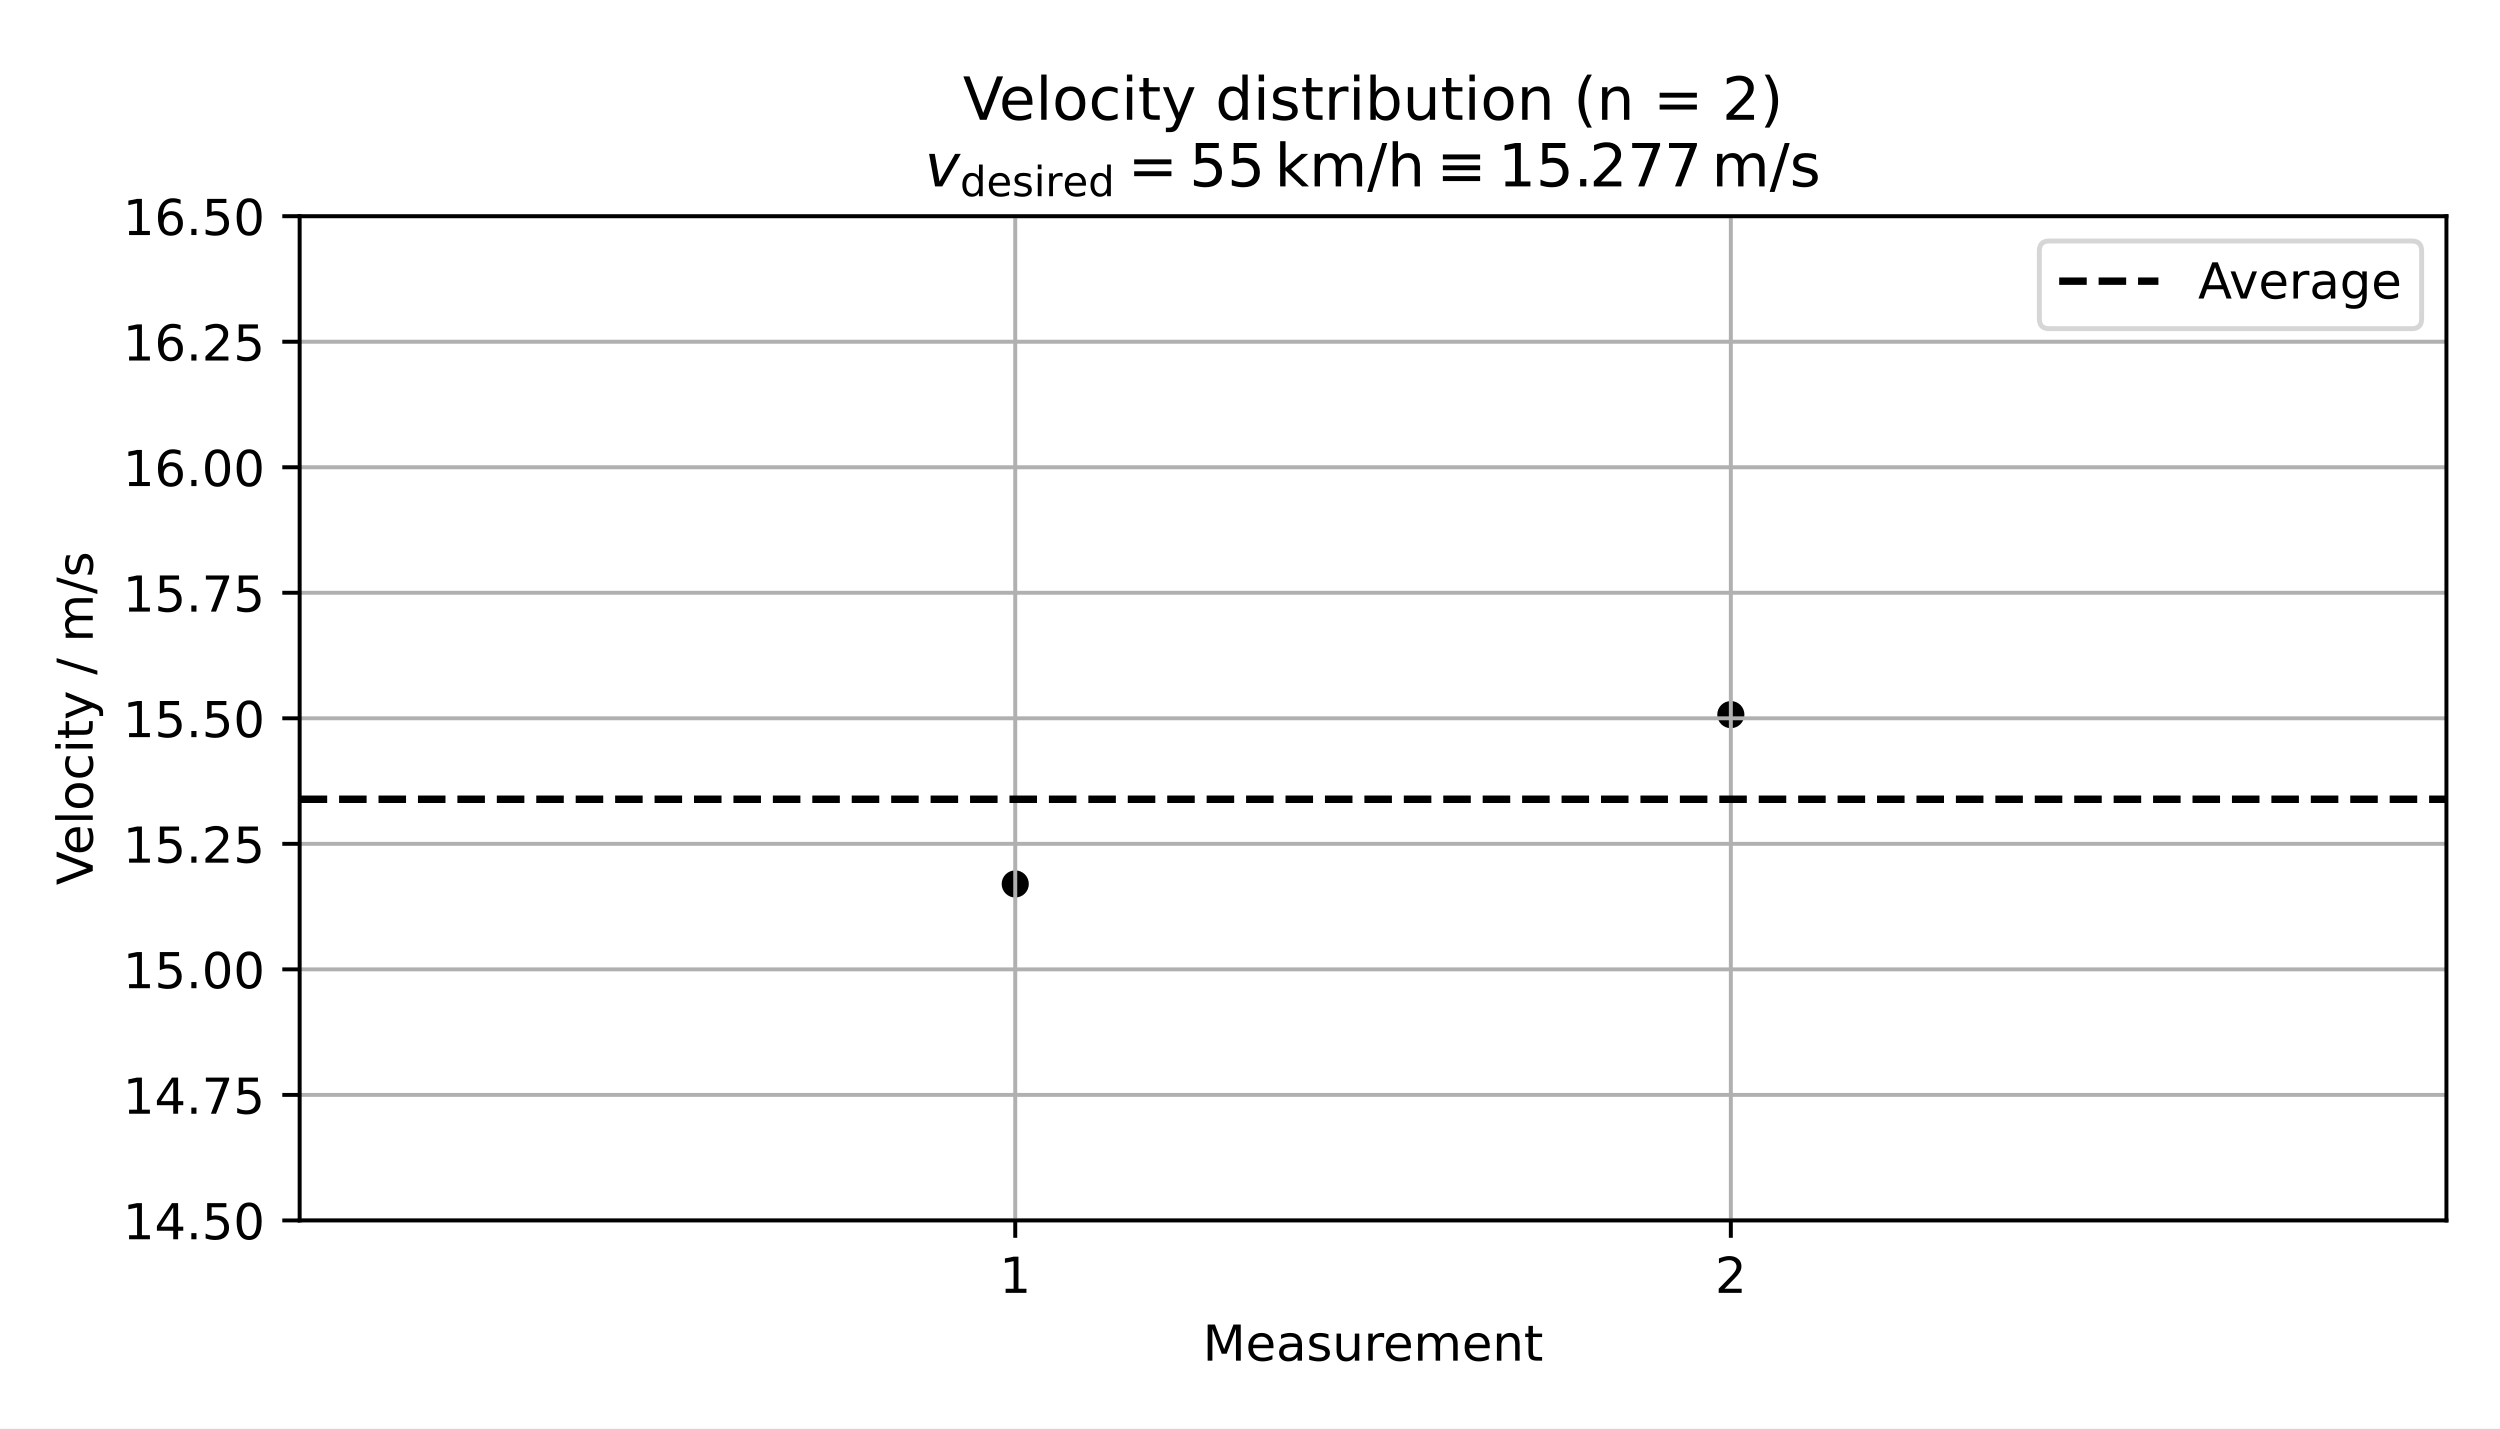
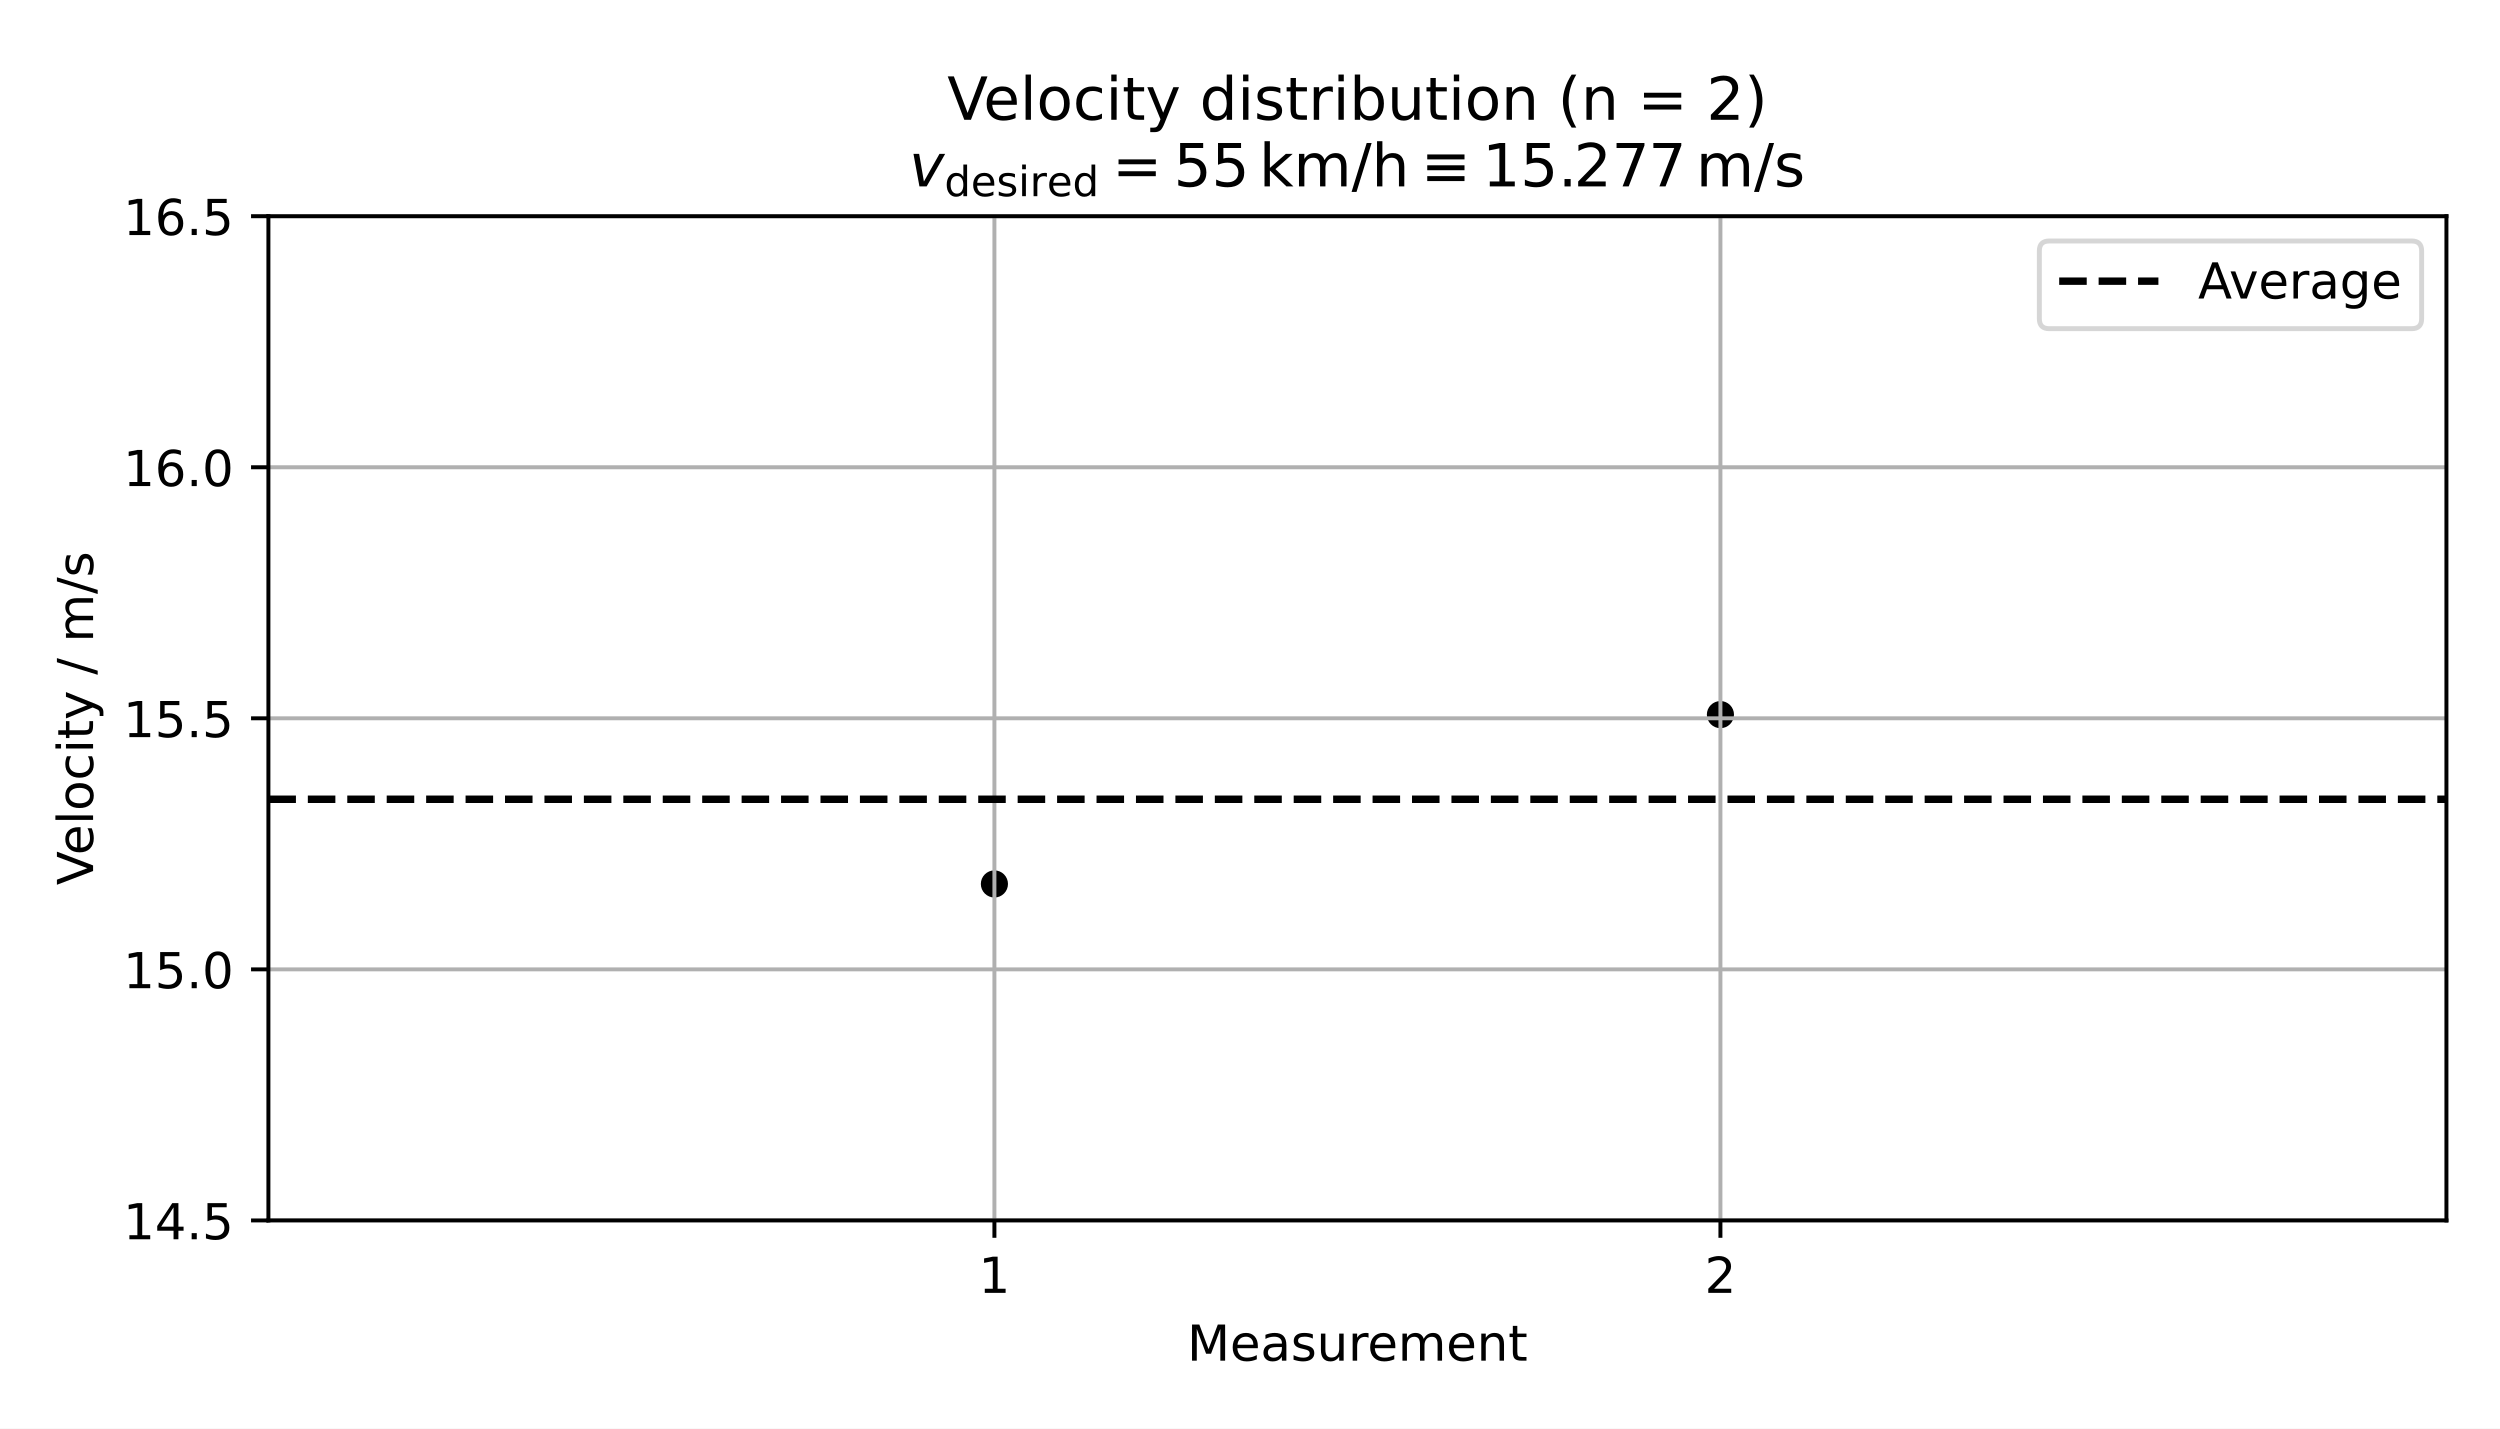
<svg xmlns="http://www.w3.org/2000/svg" xmlns:xlink="http://www.w3.org/1999/xlink" width="504pt" height="288pt" viewBox="0 0 504 288" version="1.1">
  <defs>
    <style type="text/css">*{stroke-linejoin: round; stroke-linecap: butt}</style>
  </defs>
  <g id="figure_1">
    <g id="patch_1">
      <path d="M 0 288  L 504 288  L 504 0  L 0 0  z " style="fill: #ffffff" />
    </g>
    <g id="axes_1">
      <g id="patch_2">
-         <path d="M 60.41 246.04  L 493.2 246.04  L 493.2 43.584  L 60.41 43.584  z " style="fill: #ffffff" />
+         <path d="M 54.11 246.04  L 493.2 246.04  L 493.2 43.584  L 54.11 43.584  z " style="fill: #ffffff" />
      </g>
      <g id="PathCollection_1">
        <defs>
-           <path id="m02284f7345" d="M 0 2.236  C 0.593 2.236 1.162 2 1.581 1.581  C 2 1.162 2.236 0.593 2.236 0  C 2.236 -0.593 2 -1.162 1.581 -1.581  C 1.162 -2 0.593 -2.236 0 -2.236  C -0.593 -2.236 -1.162 -2 -1.581 -1.581  C -2 -1.162 -2.236 -0.593 -2.236 0  C -2.236 0.593 -2 1.162 -1.581 1.581  C -1.162 2 -0.593 2.236 0 2.236  z " style="stroke: #000000" />
+           <path id="m8a2a3e2e35" d="M 0 2.236  C 0.593 2.236 1.162 2 1.581 1.581  C 2 1.162 2.236 0.593 2.236 0  C 2.236 -0.593 2 -1.162 1.581 -1.581  C 1.162 -2 0.593 -2.236 0 -2.236  C -0.593 -2.236 -1.162 -2 -1.581 -1.581  C -2 -1.162 -2.236 -0.593 -2.236 0  C -2.236 0.593 -2 1.162 -1.581 1.581  C -1.162 2 -0.593 2.236 0 2.236  z " style="stroke: #000000" />
        </defs>
-         <g clip-path="url(#pdd44762084)">
-           <use xlink:href="#m02284f7345" x="204.673" y="178.205" style="stroke: #000000" />
-           <use xlink:href="#m02284f7345" x="348.937" y="144.067" style="stroke: #000000" />
+         <g clip-path="url(#p6c93b60a87)">
+           <use xlink:href="#m8a2a3e2e35" x="200.473" y="178.205" style="stroke: #000000" />
+           <use xlink:href="#m8a2a3e2e35" x="346.837" y="144.067" style="stroke: #000000" />
        </g>
      </g>
      <g id="matplotlib.axis_1">
        <g id="xtick_1">
          <g id="line2d_1">
-             <path d="M 204.673 246.04  L 204.673 43.584  " clip-path="url(#pdd44762084)" style="fill: none; stroke: #b0b0b0; stroke-width: 0.8; stroke-linecap: square" />
+             <path d="M 200.473 246.04  L 200.473 43.584  " clip-path="url(#p6c93b60a87)" style="fill: none; stroke: #b0b0b0; stroke-width: 0.8; stroke-linecap: square" />
          </g>
          <g id="line2d_2">
            <defs>
-               <path id="m1501bc7cfd" d="M 0 0  L 0 3.5  " style="stroke: #000000; stroke-width: 0.8" />
-             </defs>
-             <g>
-               <use xlink:href="#m1501bc7cfd" x="204.673" y="246.04" style="stroke: #000000; stroke-width: 0.8" />
+               <path id="m65bdd97c45" d="M 0 0  L 0 3.5  " style="stroke: #000000; stroke-width: 0.8" />
+             </defs>
+             <g>
+               <use xlink:href="#m65bdd97c45" x="200.473" y="246.04" style="stroke: #000000; stroke-width: 0.8" />
            </g>
          </g>
          <g id="text_1">
-             <g transform="translate(201.4921 260.6384) scale(0.1 -0.1)">
+             <g transform="translate(197.2921 260.6384) scale(0.1 -0.1)">
              <defs>
                <path id="DejaVuSans-31" d="M 794 531  L 1825 531  L 1825 4091  L 703 3866  L 703 4441  L 1819 4666  L 2450 4666  L 2450 531  L 3481 531  L 3481 0  L 794 0  L 794 531  z " transform="scale(0.015625)" />
              </defs>
              <use xlink:href="#DejaVuSans-31" />
            </g>
          </g>
        </g>
        <g id="xtick_2">
          <g id="line2d_3">
-             <path d="M 348.937 246.04  L 348.937 43.584  " clip-path="url(#pdd44762084)" style="fill: none; stroke: #b0b0b0; stroke-width: 0.8; stroke-linecap: square" />
+             <path d="M 346.837 246.04  L 346.837 43.584  " clip-path="url(#p6c93b60a87)" style="fill: none; stroke: #b0b0b0; stroke-width: 0.8; stroke-linecap: square" />
          </g>
          <g id="line2d_4">
            <g>
-               <use xlink:href="#m1501bc7cfd" x="348.937" y="246.04" style="stroke: #000000; stroke-width: 0.8" />
+               <use xlink:href="#m65bdd97c45" x="346.837" y="246.04" style="stroke: #000000; stroke-width: 0.8" />
            </g>
          </g>
          <g id="text_2">
-             <g transform="translate(345.7554 260.6384) scale(0.1 -0.1)">
+             <g transform="translate(343.6554 260.6384) scale(0.1 -0.1)">
              <defs>
                <path id="DejaVuSans-32" d="M 1228 531  L 3431 531  L 3431 0  L 469 0  L 469 531  Q 828 903 1448 1529  Q 2069 2156 2228 2338  Q 2531 2678 2651 2914  Q 2772 3150 2772 3378  Q 2772 3750 2511 3984  Q 2250 4219 1831 4219  Q 1534 4219 1204 4116  Q 875 4013 500 3803  L 500 4441  Q 881 4594 1212 4672  Q 1544 4750 1819 4750  Q 2544 4750 2975 4387  Q 3406 4025 3406 3419  Q 3406 3131 3298 2873  Q 3191 2616 2906 2266  Q 2828 2175 2409 1742  Q 1991 1309 1228 531  z " transform="scale(0.015625)" />
              </defs>
              <use xlink:href="#DejaVuSans-32" />
            </g>
          </g>
        </g>
        <g id="text_3">
-           <g transform="translate(242.4816 274.3166) scale(0.1 -0.1)">
+           <g transform="translate(239.3316 274.3166) scale(0.1 -0.1)">
            <defs>
              <path id="DejaVuSans-4d" d="M 628 4666  L 1569 4666  L 2759 1491  L 3956 4666  L 4897 4666  L 4897 0  L 4281 0  L 4281 4097  L 3078 897  L 2444 897  L 1241 4097  L 1241 0  L 628 0  L 628 4666  z " transform="scale(0.015625)" />
              <path id="DejaVuSans-65" d="M 3597 1894  L 3597 1613  L 953 1613  Q 991 1019 1311 708  Q 1631 397 2203 397  Q 2534 397 2845 478  Q 3156 559 3463 722  L 3463 178  Q 3153 47 2828 -22  Q 2503 -91 2169 -91  Q 1331 -91 842 396  Q 353 884 353 1716  Q 353 2575 817 3079  Q 1281 3584 2069 3584  Q 2775 3584 3186 3129  Q 3597 2675 3597 1894  z M 3022 2063  Q 3016 2534 2758 2815  Q 2500 3097 2075 3097  Q 1594 3097 1305 2825  Q 1016 2553 972 2059  L 3022 2063  z " transform="scale(0.015625)" />
              <path id="DejaVuSans-61" d="M 2194 1759  Q 1497 1759 1228 1600  Q 959 1441 959 1056  Q 959 750 1161 570  Q 1363 391 1709 391  Q 2188 391 2477 730  Q 2766 1069 2766 1631  L 2766 1759  L 2194 1759  z M 3341 1997  L 3341 0  L 2766 0  L 2766 531  Q 2569 213 2275 61  Q 1981 -91 1556 -91  Q 1019 -91 701 211  Q 384 513 384 1019  Q 384 1609 779 1909  Q 1175 2209 1959 2209  L 2766 2209  L 2766 2266  Q 2766 2663 2505 2880  Q 2244 3097 1772 3097  Q 1472 3097 1187 3025  Q 903 2953 641 2809  L 641 3341  Q 956 3463 1253 3523  Q 1550 3584 1831 3584  Q 2591 3584 2966 3190  Q 3341 2797 3341 1997  z " transform="scale(0.015625)" />
              <path id="DejaVuSans-73" d="M 2834 3397  L 2834 2853  Q 2591 2978 2328 3040  Q 2066 3103 1784 3103  Q 1356 3103 1142 2972  Q 928 2841 928 2578  Q 928 2378 1081 2264  Q 1234 2150 1697 2047  L 1894 2003  Q 2506 1872 2764 1633  Q 3022 1394 3022 966  Q 3022 478 2636 193  Q 2250 -91 1575 -91  Q 1294 -91 989 -36  Q 684 19 347 128  L 347 722  Q 666 556 975 473  Q 1284 391 1588 391  Q 1994 391 2212 530  Q 2431 669 2431 922  Q 2431 1156 2273 1281  Q 2116 1406 1581 1522  L 1381 1569  Q 847 1681 609 1914  Q 372 2147 372 2553  Q 372 3047 722 3315  Q 1072 3584 1716 3584  Q 2034 3584 2315 3537  Q 2597 3491 2834 3397  z " transform="scale(0.015625)" />
              <path id="DejaVuSans-75" d="M 544 1381  L 544 3500  L 1119 3500  L 1119 1403  Q 1119 906 1312 657  Q 1506 409 1894 409  Q 2359 409 2629 706  Q 2900 1003 2900 1516  L 2900 3500  L 3475 3500  L 3475 0  L 2900 0  L 2900 538  Q 2691 219 2414 64  Q 2138 -91 1772 -91  Q 1169 -91 856 284  Q 544 659 544 1381  z M 1991 3584  L 1991 3584  z " transform="scale(0.015625)" />
              <path id="DejaVuSans-72" d="M 2631 2963  Q 2534 3019 2420 3045  Q 2306 3072 2169 3072  Q 1681 3072 1420 2755  Q 1159 2438 1159 1844  L 1159 0  L 581 0  L 581 3500  L 1159 3500  L 1159 2956  Q 1341 3275 1631 3429  Q 1922 3584 2338 3584  Q 2397 3584 2469 3576  Q 2541 3569 2628 3553  L 2631 2963  z " transform="scale(0.015625)" />
              <path id="DejaVuSans-6d" d="M 3328 2828  Q 3544 3216 3844 3400  Q 4144 3584 4550 3584  Q 5097 3584 5394 3201  Q 5691 2819 5691 2113  L 5691 0  L 5113 0  L 5113 2094  Q 5113 2597 4934 2840  Q 4756 3084 4391 3084  Q 3944 3084 3684 2787  Q 3425 2491 3425 1978  L 3425 0  L 2847 0  L 2847 2094  Q 2847 2600 2669 2842  Q 2491 3084 2119 3084  Q 1678 3084 1418 2786  Q 1159 2488 1159 1978  L 1159 0  L 581 0  L 581 3500  L 1159 3500  L 1159 2956  Q 1356 3278 1631 3431  Q 1906 3584 2284 3584  Q 2666 3584 2933 3390  Q 3200 3197 3328 2828  z " transform="scale(0.015625)" />
              <path id="DejaVuSans-6e" d="M 3513 2113  L 3513 0  L 2938 0  L 2938 2094  Q 2938 2591 2744 2837  Q 2550 3084 2163 3084  Q 1697 3084 1428 2787  Q 1159 2491 1159 1978  L 1159 0  L 581 0  L 581 3500  L 1159 3500  L 1159 2956  Q 1366 3272 1645 3428  Q 1925 3584 2291 3584  Q 2894 3584 3203 3211  Q 3513 2838 3513 2113  z " transform="scale(0.015625)" />
              <path id="DejaVuSans-74" d="M 1172 4494  L 1172 3500  L 2356 3500  L 2356 3053  L 1172 3053  L 1172 1153  Q 1172 725 1289 603  Q 1406 481 1766 481  L 2356 481  L 2356 0  L 1766 0  Q 1100 0 847 248  Q 594 497 594 1153  L 594 3053  L 172 3053  L 172 3500  L 594 3500  L 594 4494  L 1172 4494  z " transform="scale(0.015625)" />
            </defs>
            <use xlink:href="#DejaVuSans-4d" />
            <use xlink:href="#DejaVuSans-65" x="86.279" />
            <use xlink:href="#DejaVuSans-61" x="147.803" />
            <use xlink:href="#DejaVuSans-73" x="209.082" />
            <use xlink:href="#DejaVuSans-75" x="261.182" />
            <use xlink:href="#DejaVuSans-72" x="324.561" />
            <use xlink:href="#DejaVuSans-65" x="363.424" />
            <use xlink:href="#DejaVuSans-6d" x="424.947" />
            <use xlink:href="#DejaVuSans-65" x="522.359" />
            <use xlink:href="#DejaVuSans-6e" x="583.883" />
            <use xlink:href="#DejaVuSans-74" x="647.262" />
          </g>
        </g>
      </g>
      <g id="matplotlib.axis_2">
        <g id="ytick_1">
          <g id="line2d_5">
-             <path d="M 60.41 246.04  L 493.2 246.04  " clip-path="url(#pdd44762084)" style="fill: none; stroke: #b0b0b0; stroke-width: 0.8; stroke-linecap: square" />
+             <path d="M 54.11 246.04  L 493.2 246.04  " clip-path="url(#p6c93b60a87)" style="fill: none; stroke: #b0b0b0; stroke-width: 0.8; stroke-linecap: square" />
          </g>
          <g id="line2d_6">
            <defs>
-               <path id="md1ad351949" d="M 0 0  L -3.5 0  " style="stroke: #000000; stroke-width: 0.8" />
-             </defs>
-             <g>
-               <use xlink:href="#md1ad351949" x="60.41" y="246.04" style="stroke: #000000; stroke-width: 0.8" />
+               <path id="m170d3540c3" d="M 0 0  L -3.5 0  " style="stroke: #000000; stroke-width: 0.8" />
+             </defs>
+             <g>
+               <use xlink:href="#m170d3540c3" x="54.11" y="246.04" style="stroke: #000000; stroke-width: 0.8" />
            </g>
          </g>
          <g id="text_4">
-             <g transform="translate(24.78187 249.8392) scale(0.1 -0.1)">
+             <g transform="translate(24.84437 249.8392) scale(0.1 -0.1)">
              <defs>
                <path id="DejaVuSans-34" d="M 2419 4116  L 825 1625  L 2419 1625  L 2419 4116  z M 2253 4666  L 3047 4666  L 3047 1625  L 3713 1625  L 3713 1100  L 3047 1100  L 3047 0  L 2419 0  L 2419 1100  L 313 1100  L 313 1709  L 2253 4666  z " transform="scale(0.015625)" />
                <path id="DejaVuSans-2e" d="M 684 794  L 1344 794  L 1344 0  L 684 0  L 684 794  z " transform="scale(0.015625)" />
                <path id="DejaVuSans-35" d="M 691 4666  L 3169 4666  L 3169 4134  L 1269 4134  L 1269 2991  Q 1406 3038 1543 3061  Q 1681 3084 1819 3084  Q 2600 3084 3056 2656  Q 3513 2228 3513 1497  Q 3513 744 3044 326  Q 2575 -91 1722 -91  Q 1428 -91 1123 -41  Q 819 9 494 109  L 494 744  Q 775 591 1075 516  Q 1375 441 1709 441  Q 2250 441 2565 725  Q 2881 1009 2881 1497  Q 2881 1984 2565 2268  Q 2250 2553 1709 2553  Q 1456 2553 1204 2497  Q 953 2441 691 2322  L 691 4666  z " transform="scale(0.015625)" />
-                 <path id="DejaVuSans-30" d="M 2034 4250  Q 1547 4250 1301 3770  Q 1056 3291 1056 2328  Q 1056 1369 1301 889  Q 1547 409 2034 409  Q 2525 409 2770 889  Q 3016 1369 3016 2328  Q 3016 3291 2770 3770  Q 2525 4250 2034 4250  z M 2034 4750  Q 2819 4750 3233 4129  Q 3647 3509 3647 2328  Q 3647 1150 3233 529  Q 2819 -91 2034 -91  Q 1250 -91 836 529  Q 422 1150 422 2328  Q 422 3509 836 4129  Q 1250 4750 2034 4750  z " transform="scale(0.015625)" />
              </defs>
              <use xlink:href="#DejaVuSans-31" />
              <use xlink:href="#DejaVuSans-34" x="63.623" />
              <use xlink:href="#DejaVuSans-2e" x="127.246" />
              <use xlink:href="#DejaVuSans-35" x="159.033" />
-               <use xlink:href="#DejaVuSans-30" x="222.656" />
            </g>
          </g>
        </g>
        <g id="ytick_2">
          <g id="line2d_7">
-             <path d="M 60.41 220.733  L 493.2 220.733  " clip-path="url(#pdd44762084)" style="fill: none; stroke: #b0b0b0; stroke-width: 0.8; stroke-linecap: square" />
+             <path d="M 54.11 195.426  L 493.2 195.426  " clip-path="url(#p6c93b60a87)" style="fill: none; stroke: #b0b0b0; stroke-width: 0.8; stroke-linecap: square" />
          </g>
          <g id="line2d_8">
            <g>
-               <use xlink:href="#md1ad351949" x="60.41" y="220.733" style="stroke: #000000; stroke-width: 0.8" />
+               <use xlink:href="#m170d3540c3" x="54.11" y="195.426" style="stroke: #000000; stroke-width: 0.8" />
            </g>
          </g>
          <g id="text_5">
-             <g transform="translate(24.78187 224.5322) scale(0.1 -0.1)">
-               <defs>
-                 <path id="DejaVuSans-37" d="M 525 4666  L 3525 4666  L 3525 4397  L 1831 0  L 1172 0  L 2766 4134  L 525 4134  L 525 4666  z " transform="scale(0.015625)" />
-               </defs>
-               <use xlink:href="#DejaVuSans-31" />
-               <use xlink:href="#DejaVuSans-34" x="63.623" />
-               <use xlink:href="#DejaVuSans-2e" x="127.246" />
-               <use xlink:href="#DejaVuSans-37" x="159.033" />
-               <use xlink:href="#DejaVuSans-35" x="222.656" />
+             <g transform="translate(24.84437 199.2252) scale(0.1 -0.1)">
+               <defs>
+                 <path id="DejaVuSans-30" d="M 2034 4250  Q 1547 4250 1301 3770  Q 1056 3291 1056 2328  Q 1056 1369 1301 889  Q 1547 409 2034 409  Q 2525 409 2770 889  Q 3016 1369 3016 2328  Q 3016 3291 2770 3770  Q 2525 4250 2034 4250  z M 2034 4750  Q 2819 4750 3233 4129  Q 3647 3509 3647 2328  Q 3647 1150 3233 529  Q 2819 -91 2034 -91  Q 1250 -91 836 529  Q 422 1150 422 2328  Q 422 3509 836 4129  Q 1250 4750 2034 4750  z " transform="scale(0.015625)" />
+               </defs>
+               <use xlink:href="#DejaVuSans-31" />
+               <use xlink:href="#DejaVuSans-35" x="63.623" />
+               <use xlink:href="#DejaVuSans-2e" x="127.246" />
+               <use xlink:href="#DejaVuSans-30" x="159.033" />
            </g>
          </g>
        </g>
        <g id="ytick_3">
          <g id="line2d_9">
-             <path d="M 60.41 195.426  L 493.2 195.426  " clip-path="url(#pdd44762084)" style="fill: none; stroke: #b0b0b0; stroke-width: 0.8; stroke-linecap: square" />
+             <path d="M 54.11 144.812  L 493.2 144.812  " clip-path="url(#p6c93b60a87)" style="fill: none; stroke: #b0b0b0; stroke-width: 0.8; stroke-linecap: square" />
          </g>
          <g id="line2d_10">
            <g>
-               <use xlink:href="#md1ad351949" x="60.41" y="195.426" style="stroke: #000000; stroke-width: 0.8" />
+               <use xlink:href="#m170d3540c3" x="54.11" y="144.812" style="stroke: #000000; stroke-width: 0.8" />
            </g>
          </g>
          <g id="text_6">
-             <g transform="translate(24.78187 199.2252) scale(0.1 -0.1)">
+             <g transform="translate(24.84437 148.6112) scale(0.1 -0.1)">
              <use xlink:href="#DejaVuSans-31" />
              <use xlink:href="#DejaVuSans-35" x="63.623" />
              <use xlink:href="#DejaVuSans-2e" x="127.246" />
-               <use xlink:href="#DejaVuSans-30" x="159.033" />
-               <use xlink:href="#DejaVuSans-30" x="222.656" />
+               <use xlink:href="#DejaVuSans-35" x="159.033" />
            </g>
          </g>
        </g>
        <g id="ytick_4">
          <g id="line2d_11">
-             <path d="M 60.41 170.119  L 493.2 170.119  " clip-path="url(#pdd44762084)" style="fill: none; stroke: #b0b0b0; stroke-width: 0.8; stroke-linecap: square" />
+             <path d="M 54.11 94.198  L 493.2 94.198  " clip-path="url(#p6c93b60a87)" style="fill: none; stroke: #b0b0b0; stroke-width: 0.8; stroke-linecap: square" />
          </g>
          <g id="line2d_12">
            <g>
-               <use xlink:href="#md1ad351949" x="60.41" y="170.119" style="stroke: #000000; stroke-width: 0.8" />
+               <use xlink:href="#m170d3540c3" x="54.11" y="94.198" style="stroke: #000000; stroke-width: 0.8" />
            </g>
          </g>
          <g id="text_7">
-             <g transform="translate(24.78187 173.9182) scale(0.1 -0.1)">
-               <use xlink:href="#DejaVuSans-31" />
-               <use xlink:href="#DejaVuSans-35" x="63.623" />
-               <use xlink:href="#DejaVuSans-2e" x="127.246" />
-               <use xlink:href="#DejaVuSans-32" x="159.033" />
-               <use xlink:href="#DejaVuSans-35" x="222.656" />
+             <g transform="translate(24.84437 97.99722) scale(0.1 -0.1)">
+               <defs>
+                 <path id="DejaVuSans-36" d="M 2113 2584  Q 1688 2584 1439 2293  Q 1191 2003 1191 1497  Q 1191 994 1439 701  Q 1688 409 2113 409  Q 2538 409 2786 701  Q 3034 994 3034 1497  Q 3034 2003 2786 2293  Q 2538 2584 2113 2584  z M 3366 4563  L 3366 3988  Q 3128 4100 2886 4159  Q 2644 4219 2406 4219  Q 1781 4219 1451 3797  Q 1122 3375 1075 2522  Q 1259 2794 1537 2939  Q 1816 3084 2150 3084  Q 2853 3084 3261 2657  Q 3669 2231 3669 1497  Q 3669 778 3244 343  Q 2819 -91 2113 -91  Q 1303 -91 875 529  Q 447 1150 447 2328  Q 447 3434 972 4092  Q 1497 4750 2381 4750  Q 2619 4750 2861 4703  Q 3103 4656 3366 4563  z " transform="scale(0.015625)" />
+               </defs>
+               <use xlink:href="#DejaVuSans-31" />
+               <use xlink:href="#DejaVuSans-36" x="63.623" />
+               <use xlink:href="#DejaVuSans-2e" x="127.246" />
+               <use xlink:href="#DejaVuSans-30" x="159.033" />
            </g>
          </g>
        </g>
        <g id="ytick_5">
          <g id="line2d_13">
-             <path d="M 60.41 144.812  L 493.2 144.812  " clip-path="url(#pdd44762084)" style="fill: none; stroke: #b0b0b0; stroke-width: 0.8; stroke-linecap: square" />
+             <path d="M 54.11 43.584  L 493.2 43.584  " clip-path="url(#p6c93b60a87)" style="fill: none; stroke: #b0b0b0; stroke-width: 0.8; stroke-linecap: square" />
          </g>
          <g id="line2d_14">
            <g>
-               <use xlink:href="#md1ad351949" x="60.41" y="144.812" style="stroke: #000000; stroke-width: 0.8" />
+               <use xlink:href="#m170d3540c3" x="54.11" y="43.584" style="stroke: #000000; stroke-width: 0.8" />
            </g>
          </g>
          <g id="text_8">
-             <g transform="translate(24.78187 148.6112) scale(0.1 -0.1)">
-               <use xlink:href="#DejaVuSans-31" />
-               <use xlink:href="#DejaVuSans-35" x="63.623" />
+             <g transform="translate(24.84437 47.38322) scale(0.1 -0.1)">
+               <use xlink:href="#DejaVuSans-31" />
+               <use xlink:href="#DejaVuSans-36" x="63.623" />
              <use xlink:href="#DejaVuSans-2e" x="127.246" />
              <use xlink:href="#DejaVuSans-35" x="159.033" />
-               <use xlink:href="#DejaVuSans-30" x="222.656" />
-             </g>
-           </g>
-         </g>
-         <g id="ytick_6">
-           <g id="line2d_15">
-             <path d="M 60.41 119.505  L 493.2 119.505  " clip-path="url(#pdd44762084)" style="fill: none; stroke: #b0b0b0; stroke-width: 0.8; stroke-linecap: square" />
-           </g>
-           <g id="line2d_16">
-             <g>
-               <use xlink:href="#md1ad351949" x="60.41" y="119.505" style="stroke: #000000; stroke-width: 0.8" />
-             </g>
-           </g>
-           <g id="text_9">
-             <g transform="translate(24.78187 123.3042) scale(0.1 -0.1)">
-               <use xlink:href="#DejaVuSans-31" />
-               <use xlink:href="#DejaVuSans-35" x="63.623" />
-               <use xlink:href="#DejaVuSans-2e" x="127.246" />
-               <use xlink:href="#DejaVuSans-37" x="159.033" />
-               <use xlink:href="#DejaVuSans-35" x="222.656" />
-             </g>
-           </g>
-         </g>
-         <g id="ytick_7">
-           <g id="line2d_17">
-             <path d="M 60.41 94.198  L 493.2 94.198  " clip-path="url(#pdd44762084)" style="fill: none; stroke: #b0b0b0; stroke-width: 0.8; stroke-linecap: square" />
-           </g>
-           <g id="line2d_18">
-             <g>
-               <use xlink:href="#md1ad351949" x="60.41" y="94.198" style="stroke: #000000; stroke-width: 0.8" />
-             </g>
-           </g>
-           <g id="text_10">
-             <g transform="translate(24.78187 97.99722) scale(0.1 -0.1)">
-               <defs>
-                 <path id="DejaVuSans-36" d="M 2113 2584  Q 1688 2584 1439 2293  Q 1191 2003 1191 1497  Q 1191 994 1439 701  Q 1688 409 2113 409  Q 2538 409 2786 701  Q 3034 994 3034 1497  Q 3034 2003 2786 2293  Q 2538 2584 2113 2584  z M 3366 4563  L 3366 3988  Q 3128 4100 2886 4159  Q 2644 4219 2406 4219  Q 1781 4219 1451 3797  Q 1122 3375 1075 2522  Q 1259 2794 1537 2939  Q 1816 3084 2150 3084  Q 2853 3084 3261 2657  Q 3669 2231 3669 1497  Q 3669 778 3244 343  Q 2819 -91 2113 -91  Q 1303 -91 875 529  Q 447 1150 447 2328  Q 447 3434 972 4092  Q 1497 4750 2381 4750  Q 2619 4750 2861 4703  Q 3103 4656 3366 4563  z " transform="scale(0.015625)" />
-               </defs>
-               <use xlink:href="#DejaVuSans-31" />
-               <use xlink:href="#DejaVuSans-36" x="63.623" />
-               <use xlink:href="#DejaVuSans-2e" x="127.246" />
-               <use xlink:href="#DejaVuSans-30" x="159.033" />
-               <use xlink:href="#DejaVuSans-30" x="222.656" />
-             </g>
-           </g>
-         </g>
-         <g id="ytick_8">
-           <g id="line2d_19">
-             <path d="M 60.41 68.891  L 493.2 68.891  " clip-path="url(#pdd44762084)" style="fill: none; stroke: #b0b0b0; stroke-width: 0.8; stroke-linecap: square" />
-           </g>
-           <g id="line2d_20">
-             <g>
-               <use xlink:href="#md1ad351949" x="60.41" y="68.891" style="stroke: #000000; stroke-width: 0.8" />
-             </g>
-           </g>
-           <g id="text_11">
-             <g transform="translate(24.78187 72.69022) scale(0.1 -0.1)">
-               <use xlink:href="#DejaVuSans-31" />
-               <use xlink:href="#DejaVuSans-36" x="63.623" />
-               <use xlink:href="#DejaVuSans-2e" x="127.246" />
-               <use xlink:href="#DejaVuSans-32" x="159.033" />
-               <use xlink:href="#DejaVuSans-35" x="222.656" />
-             </g>
-           </g>
-         </g>
-         <g id="ytick_9">
-           <g id="line2d_21">
-             <path d="M 60.41 43.584  L 493.2 43.584  " clip-path="url(#pdd44762084)" style="fill: none; stroke: #b0b0b0; stroke-width: 0.8; stroke-linecap: square" />
-           </g>
-           <g id="line2d_22">
-             <g>
-               <use xlink:href="#md1ad351949" x="60.41" y="43.584" style="stroke: #000000; stroke-width: 0.8" />
-             </g>
-           </g>
-           <g id="text_12">
-             <g transform="translate(24.78187 47.38322) scale(0.1 -0.1)">
-               <use xlink:href="#DejaVuSans-31" />
-               <use xlink:href="#DejaVuSans-36" x="63.623" />
-               <use xlink:href="#DejaVuSans-2e" x="127.246" />
-               <use xlink:href="#DejaVuSans-35" x="159.033" />
-               <use xlink:href="#DejaVuSans-30" x="222.656" />
-             </g>
-           </g>
-         </g>
-         <g id="text_13">
-           <g transform="translate(18.70219 178.4495) rotate(-90) scale(0.1 -0.1)">
+             </g>
+           </g>
+         </g>
+         <g id="text_9">
+           <g transform="translate(18.76469 178.4495) rotate(-90) scale(0.1 -0.1)">
            <defs>
              <path id="DejaVuSans-56" d="M 1831 0  L 50 4666  L 709 4666  L 2188 738  L 3669 4666  L 4325 4666  L 2547 0  L 1831 0  z " transform="scale(0.015625)" />
              <path id="DejaVuSans-6c" d="M 603 4863  L 1178 4863  L 1178 0  L 603 0  L 603 4863  z " transform="scale(0.015625)" />
              <path id="DejaVuSans-6f" d="M 1959 3097  Q 1497 3097 1228 2736  Q 959 2375 959 1747  Q 959 1119 1226 758  Q 1494 397 1959 397  Q 2419 397 2687 759  Q 2956 1122 2956 1747  Q 2956 2369 2687 2733  Q 2419 3097 1959 3097  z M 1959 3584  Q 2709 3584 3137 3096  Q 3566 2609 3566 1747  Q 3566 888 3137 398  Q 2709 -91 1959 -91  Q 1206 -91 779 398  Q 353 888 353 1747  Q 353 2609 779 3096  Q 1206 3584 1959 3584  z " transform="scale(0.015625)" />
              <path id="DejaVuSans-63" d="M 3122 3366  L 3122 2828  Q 2878 2963 2633 3030  Q 2388 3097 2138 3097  Q 1578 3097 1268 2742  Q 959 2388 959 1747  Q 959 1106 1268 751  Q 1578 397 2138 397  Q 2388 397 2633 464  Q 2878 531 3122 666  L 3122 134  Q 2881 22 2623 -34  Q 2366 -91 2075 -91  Q 1284 -91 818 406  Q 353 903 353 1747  Q 353 2603 823 3093  Q 1294 3584 2113 3584  Q 2378 3584 2631 3529  Q 2884 3475 3122 3366  z " transform="scale(0.015625)" />
              <path id="DejaVuSans-69" d="M 603 3500  L 1178 3500  L 1178 0  L 603 0  L 603 3500  z M 603 4863  L 1178 4863  L 1178 4134  L 603 4134  L 603 4863  z " transform="scale(0.015625)" />
              <path id="DejaVuSans-79" d="M 2059 -325  Q 1816 -950 1584 -1140  Q 1353 -1331 966 -1331  L 506 -1331  L 506 -850  L 844 -850  Q 1081 -850 1212 -737  Q 1344 -625 1503 -206  L 1606 56  L 191 3500  L 800 3500  L 1894 763  L 2988 3500  L 3597 3500  L 2059 -325  z " transform="scale(0.015625)" />
              <path id="DejaVuSans-20" transform="scale(0.015625)" />
              <path id="DejaVuSans-2f" d="M 1625 4666  L 2156 4666  L 531 -594  L 0 -594  L 1625 4666  z " transform="scale(0.015625)" />
            </defs>
            <use xlink:href="#DejaVuSans-56" />
            <use xlink:href="#DejaVuSans-65" x="60.658" />
            <use xlink:href="#DejaVuSans-6c" x="122.182" />
            <use xlink:href="#DejaVuSans-6f" x="149.965" />
            <use xlink:href="#DejaVuSans-63" x="211.146" />
            <use xlink:href="#DejaVuSans-69" x="266.127" />
            <use xlink:href="#DejaVuSans-74" x="293.91" />
            <use xlink:href="#DejaVuSans-79" x="333.119" />
            <use xlink:href="#DejaVuSans-20" x="392.299" />
            <use xlink:href="#DejaVuSans-2f" x="424.086" />
            <use xlink:href="#DejaVuSans-20" x="457.777" />
            <use xlink:href="#DejaVuSans-6d" x="489.564" />
            <use xlink:href="#DejaVuSans-2f" x="586.977" />
            <use xlink:href="#DejaVuSans-73" x="620.668" />
          </g>
        </g>
      </g>
-       <g id="line2d_23">
-         <path d="M 60.41 161.136  L 493.2 161.136  " clip-path="url(#pdd44762084)" style="fill: none; stroke-dasharray: 5.55,2.4; stroke-dashoffset: 0; stroke: #000000; stroke-width: 1.5" />
+       <g id="line2d_15">
+         <path d="M 54.11 161.136  L 493.2 161.136  " clip-path="url(#p6c93b60a87)" style="fill: none; stroke-dasharray: 5.55,2.4; stroke-dashoffset: 0; stroke: #000000; stroke-width: 1.5" />
      </g>
      <g id="patch_3">
-         <path d="M 60.41 246.04  L 60.41 43.584  " style="fill: none; stroke: #000000; stroke-width: 0.8; stroke-linejoin: miter; stroke-linecap: square" />
+         <path d="M 54.11 246.04  L 54.11 43.584  " style="fill: none; stroke: #000000; stroke-width: 0.8; stroke-linejoin: miter; stroke-linecap: square" />
      </g>
      <g id="patch_4">
        <path d="M 493.2 246.04  L 493.2 43.584  " style="fill: none; stroke: #000000; stroke-width: 0.8; stroke-linejoin: miter; stroke-linecap: square" />
      </g>
      <g id="patch_5">
-         <path d="M 60.41 246.04  L 493.2 246.04  " style="fill: none; stroke: #000000; stroke-width: 0.8; stroke-linejoin: miter; stroke-linecap: square" />
+         <path d="M 54.11 246.04  L 493.2 246.04  " style="fill: none; stroke: #000000; stroke-width: 0.8; stroke-linejoin: miter; stroke-linecap: square" />
      </g>
      <g id="patch_6">
-         <path d="M 60.41 43.584  L 493.2 43.584  " style="fill: none; stroke: #000000; stroke-width: 0.8; stroke-linejoin: miter; stroke-linecap: square" />
-       </g>
-       <g id="text_14">
-         <g transform="translate(194.1175 24.14663) scale(0.12 -0.12)">
+         <path d="M 54.11 43.584  L 493.2 43.584  " style="fill: none; stroke: #000000; stroke-width: 0.8; stroke-linejoin: miter; stroke-linecap: square" />
+       </g>
+       <g id="text_10">
+         <g transform="translate(190.9675 24.14663) scale(0.12 -0.12)">
          <defs>
            <path id="DejaVuSans-64" d="M 2906 2969  L 2906 4863  L 3481 4863  L 3481 0  L 2906 0  L 2906 525  Q 2725 213 2448 61  Q 2172 -91 1784 -91  Q 1150 -91 751 415  Q 353 922 353 1747  Q 353 2572 751 3078  Q 1150 3584 1784 3584  Q 2172 3584 2448 3432  Q 2725 3281 2906 2969  z M 947 1747  Q 947 1113 1208 752  Q 1469 391 1925 391  Q 2381 391 2643 752  Q 2906 1113 2906 1747  Q 2906 2381 2643 2742  Q 2381 3103 1925 3103  Q 1469 3103 1208 2742  Q 947 2381 947 1747  z " transform="scale(0.015625)" />
            <path id="DejaVuSans-62" d="M 3116 1747  Q 3116 2381 2855 2742  Q 2594 3103 2138 3103  Q 1681 3103 1420 2742  Q 1159 2381 1159 1747  Q 1159 1113 1420 752  Q 1681 391 2138 391  Q 2594 391 2855 752  Q 3116 1113 3116 1747  z M 1159 2969  Q 1341 3281 1617 3432  Q 1894 3584 2278 3584  Q 2916 3584 3314 3078  Q 3713 2572 3713 1747  Q 3713 922 3314 415  Q 2916 -91 2278 -91  Q 1894 -91 1617 61  Q 1341 213 1159 525  L 1159 0  L 581 0  L 581 4863  L 1159 4863  L 1159 2969  z " transform="scale(0.015625)" />
            <path id="DejaVuSans-28" d="M 1984 4856  Q 1566 4138 1362 3434  Q 1159 2731 1159 2009  Q 1159 1288 1364 580  Q 1569 -128 1984 -844  L 1484 -844  Q 1016 -109 783 600  Q 550 1309 550 2009  Q 550 2706 781 3412  Q 1013 4119 1484 4856  L 1984 4856  z " transform="scale(0.015625)" />
            <path id="DejaVuSans-3d" d="M 678 2906  L 4684 2906  L 4684 2381  L 678 2381  L 678 2906  z M 678 1631  L 4684 1631  L 4684 1100  L 678 1100  L 678 1631  z " transform="scale(0.015625)" />
            <path id="DejaVuSans-29" d="M 513 4856  L 1013 4856  Q 1481 4119 1714 3412  Q 1947 2706 1947 2009  Q 1947 1309 1714 600  Q 1481 -109 1013 -844  L 513 -844  Q 928 -128 1133 580  Q 1338 1288 1338 2009  Q 1338 2731 1133 3434  Q 928 4138 513 4856  z " transform="scale(0.015625)" />
          </defs>
          <use xlink:href="#DejaVuSans-56" />
          <use xlink:href="#DejaVuSans-65" x="60.658" />
          <use xlink:href="#DejaVuSans-6c" x="122.182" />
          <use xlink:href="#DejaVuSans-6f" x="149.965" />
          <use xlink:href="#DejaVuSans-63" x="211.146" />
          <use xlink:href="#DejaVuSans-69" x="266.127" />
          <use xlink:href="#DejaVuSans-74" x="293.91" />
          <use xlink:href="#DejaVuSans-79" x="333.119" />
          <use xlink:href="#DejaVuSans-20" x="392.299" />
          <use xlink:href="#DejaVuSans-64" x="424.086" />
          <use xlink:href="#DejaVuSans-69" x="487.562" />
          <use xlink:href="#DejaVuSans-73" x="515.346" />
          <use xlink:href="#DejaVuSans-74" x="567.445" />
          <use xlink:href="#DejaVuSans-72" x="606.654" />
          <use xlink:href="#DejaVuSans-69" x="647.768" />
          <use xlink:href="#DejaVuSans-62" x="675.551" />
          <use xlink:href="#DejaVuSans-75" x="739.027" />
          <use xlink:href="#DejaVuSans-74" x="802.406" />
          <use xlink:href="#DejaVuSans-69" x="841.615" />
          <use xlink:href="#DejaVuSans-6f" x="869.398" />
          <use xlink:href="#DejaVuSans-6e" x="930.58" />
          <use xlink:href="#DejaVuSans-20" x="993.959" />
          <use xlink:href="#DejaVuSans-28" x="1025.746" />
          <use xlink:href="#DejaVuSans-6e" x="1064.76" />
          <use xlink:href="#DejaVuSans-20" x="1128.139" />
          <use xlink:href="#DejaVuSans-3d" x="1159.926" />
          <use xlink:href="#DejaVuSans-20" x="1243.715" />
          <use xlink:href="#DejaVuSans-32" x="1275.502" />
          <use xlink:href="#DejaVuSans-29" x="1339.125" />
        </g>
-         <g transform="translate(186.445 37.584) scale(0.12 -0.12)">
+         <g transform="translate(183.295 37.584) scale(0.12 -0.12)">
          <defs>
            <path id="DejaVuSans-Oblique-76" d="M 459 3500  L 1069 3500  L 1581 525  L 3256 3500  L 3866 3500  L 1875 0  L 1100 0  L 459 3500  z " transform="scale(0.015625)" />
            <path id="DejaVuSans-6b" d="M 581 4863  L 1159 4863  L 1159 1991  L 2875 3500  L 3609 3500  L 1753 1863  L 3688 0  L 2938 0  L 1159 1709  L 1159 0  L 581 0  L 581 4863  z " transform="scale(0.015625)" />
            <path id="DejaVuSans-68" d="M 3513 2113  L 3513 0  L 2938 0  L 2938 2094  Q 2938 2591 2744 2837  Q 2550 3084 2163 3084  Q 1697 3084 1428 2787  Q 1159 2491 1159 1978  L 1159 0  L 581 0  L 581 4863  L 1159 4863  L 1159 2956  Q 1366 3272 1645 3428  Q 1925 3584 2291 3584  Q 2894 3584 3203 3211  Q 3513 2838 3513 2113  z " transform="scale(0.015625)" />
            <path id="DejaVuSans-2261" d="M 678 2272  L 4684 2272  L 4684 1741  L 678 1741  L 678 2272  z M 678 3438  L 4684 3438  L 4684 2906  L 678 2906  L 678 3438  z M 678 1106  L 4684 1106  L 4684 575  L 678 575  L 678 1106  z " transform="scale(0.015625)" />
+             <path id="DejaVuSans-37" d="M 525 4666  L 3525 4666  L 3525 4397  L 1831 0  L 1172 0  L 2766 4134  L 525 4134  L 525 4666  z " transform="scale(0.015625)" />
          </defs>
          <use xlink:href="#DejaVuSans-Oblique-76" transform="translate(0 0.015625)" />
          <use xlink:href="#DejaVuSans-64" transform="translate(59.17969 -16.39062) scale(0.7)" />
          <use xlink:href="#DejaVuSans-65" transform="translate(103.6133 -16.39062) scale(0.7)" />
          <use xlink:href="#DejaVuSans-73" transform="translate(146.6797 -16.39062) scale(0.7)" />
          <use xlink:href="#DejaVuSans-69" transform="translate(183.1494 -16.39062) scale(0.7)" />
          <use xlink:href="#DejaVuSans-72" transform="translate(202.5977 -16.39062) scale(0.7)" />
          <use xlink:href="#DejaVuSans-65" transform="translate(231.377 -16.39062) scale(0.7)" />
          <use xlink:href="#DejaVuSans-64" transform="translate(274.4434 -16.39062) scale(0.7)" />
          <use xlink:href="#DejaVuSans-3d" transform="translate(341.0938 0.015625)" />
          <use xlink:href="#DejaVuSans-35" transform="translate(444.3652 0.015625)" />
          <use xlink:href="#DejaVuSans-35" transform="translate(507.9883 0.015625)" />
          <use xlink:href="#DejaVuSans-6b" transform="translate(587.847 0.015625)" />
          <use xlink:href="#DejaVuSans-6d" transform="translate(645.7572 0.015625)" />
          <use xlink:href="#DejaVuSans-2f" transform="translate(743.1693 0.015625)" />
          <use xlink:href="#DejaVuSans-68" transform="translate(776.8607 0.015625)" />
          <use xlink:href="#DejaVuSans-2261" transform="translate(859.722 0.015625)" />
          <use xlink:href="#DejaVuSans-31" transform="translate(962.9935 0.015625)" />
          <use xlink:href="#DejaVuSans-35" transform="translate(1026.617 0.015625)" />
          <use xlink:href="#DejaVuSans-2e" transform="translate(1090.24 0.015625)" />
          <use xlink:href="#DejaVuSans-32" transform="translate(1116.527 0.015625)" />
          <use xlink:href="#DejaVuSans-37" transform="translate(1180.15 0.015625)" />
          <use xlink:href="#DejaVuSans-37" transform="translate(1242.023 0.015625)" />
          <use xlink:href="#DejaVuSans-6d" transform="translate(1321.882 0.015625)" />
          <use xlink:href="#DejaVuSans-2f" transform="translate(1419.294 0.015625)" />
          <use xlink:href="#DejaVuSans-73" transform="translate(1452.985 0.015625)" />
        </g>
      </g>
      <g id="legend_1">
        <g id="patch_7">
          <path d="M 413.134 66.262  L 486.2 66.262  Q 488.2 66.262 488.2 64.262  L 488.2 50.584  Q 488.2 48.584 486.2 48.584  L 413.134 48.584  Q 411.134 48.584 411.134 50.584  L 411.134 64.262  Q 411.134 66.262 413.134 66.262  z " style="fill: #ffffff; opacity: 0.8; stroke: #cccccc; stroke-linejoin: miter" />
        </g>
-         <g id="line2d_24">
+         <g id="line2d_16">
          <path d="M 415.134 56.682  L 425.134 56.682  L 435.134 56.682  " style="fill: none; stroke-dasharray: 5.55,2.4; stroke-dashoffset: 0; stroke: #000000; stroke-width: 1.5" />
        </g>
-         <g id="text_15">
+         <g id="text_11">
          <g transform="translate(443.1344 60.18244) scale(0.1 -0.1)">
            <defs>
              <path id="DejaVuSans-41" d="M 2188 4044  L 1331 1722  L 3047 1722  L 2188 4044  z M 1831 4666  L 2547 4666  L 4325 0  L 3669 0  L 3244 1197  L 1141 1197  L 716 0  L 50 0  L 1831 4666  z " transform="scale(0.015625)" />
              <path id="DejaVuSans-76" d="M 191 3500  L 800 3500  L 1894 563  L 2988 3500  L 3597 3500  L 2284 0  L 1503 0  L 191 3500  z " transform="scale(0.015625)" />
              <path id="DejaVuSans-67" d="M 2906 1791  Q 2906 2416 2648 2759  Q 2391 3103 1925 3103  Q 1463 3103 1205 2759  Q 947 2416 947 1791  Q 947 1169 1205 825  Q 1463 481 1925 481  Q 2391 481 2648 825  Q 2906 1169 2906 1791  z M 3481 434  Q 3481 -459 3084 -895  Q 2688 -1331 1869 -1331  Q 1566 -1331 1297 -1286  Q 1028 -1241 775 -1147  L 775 -588  Q 1028 -725 1275 -790  Q 1522 -856 1778 -856  Q 2344 -856 2625 -561  Q 2906 -266 2906 331  L 2906 616  Q 2728 306 2450 153  Q 2172 0 1784 0  Q 1141 0 747 490  Q 353 981 353 1791  Q 353 2603 747 3093  Q 1141 3584 1784 3584  Q 2172 3584 2450 3431  Q 2728 3278 2906 2969  L 2906 3500  L 3481 3500  L 3481 434  z " transform="scale(0.015625)" />
            </defs>
            <use xlink:href="#DejaVuSans-41" />
            <use xlink:href="#DejaVuSans-76" x="62.533" />
            <use xlink:href="#DejaVuSans-65" x="121.713" />
            <use xlink:href="#DejaVuSans-72" x="183.236" />
            <use xlink:href="#DejaVuSans-61" x="224.35" />
            <use xlink:href="#DejaVuSans-67" x="285.629" />
            <use xlink:href="#DejaVuSans-65" x="349.105" />
          </g>
        </g>
      </g>
    </g>
  </g>
  <defs>
-     <clipPath id="pdd44762084">
-       <rect x="60.41" y="43.584" width="432.79" height="202.456" />
+     <clipPath id="p6c93b60a87">
+       <rect x="54.11" y="43.584" width="439.09" height="202.456" />
    </clipPath>
  </defs>
</svg>
